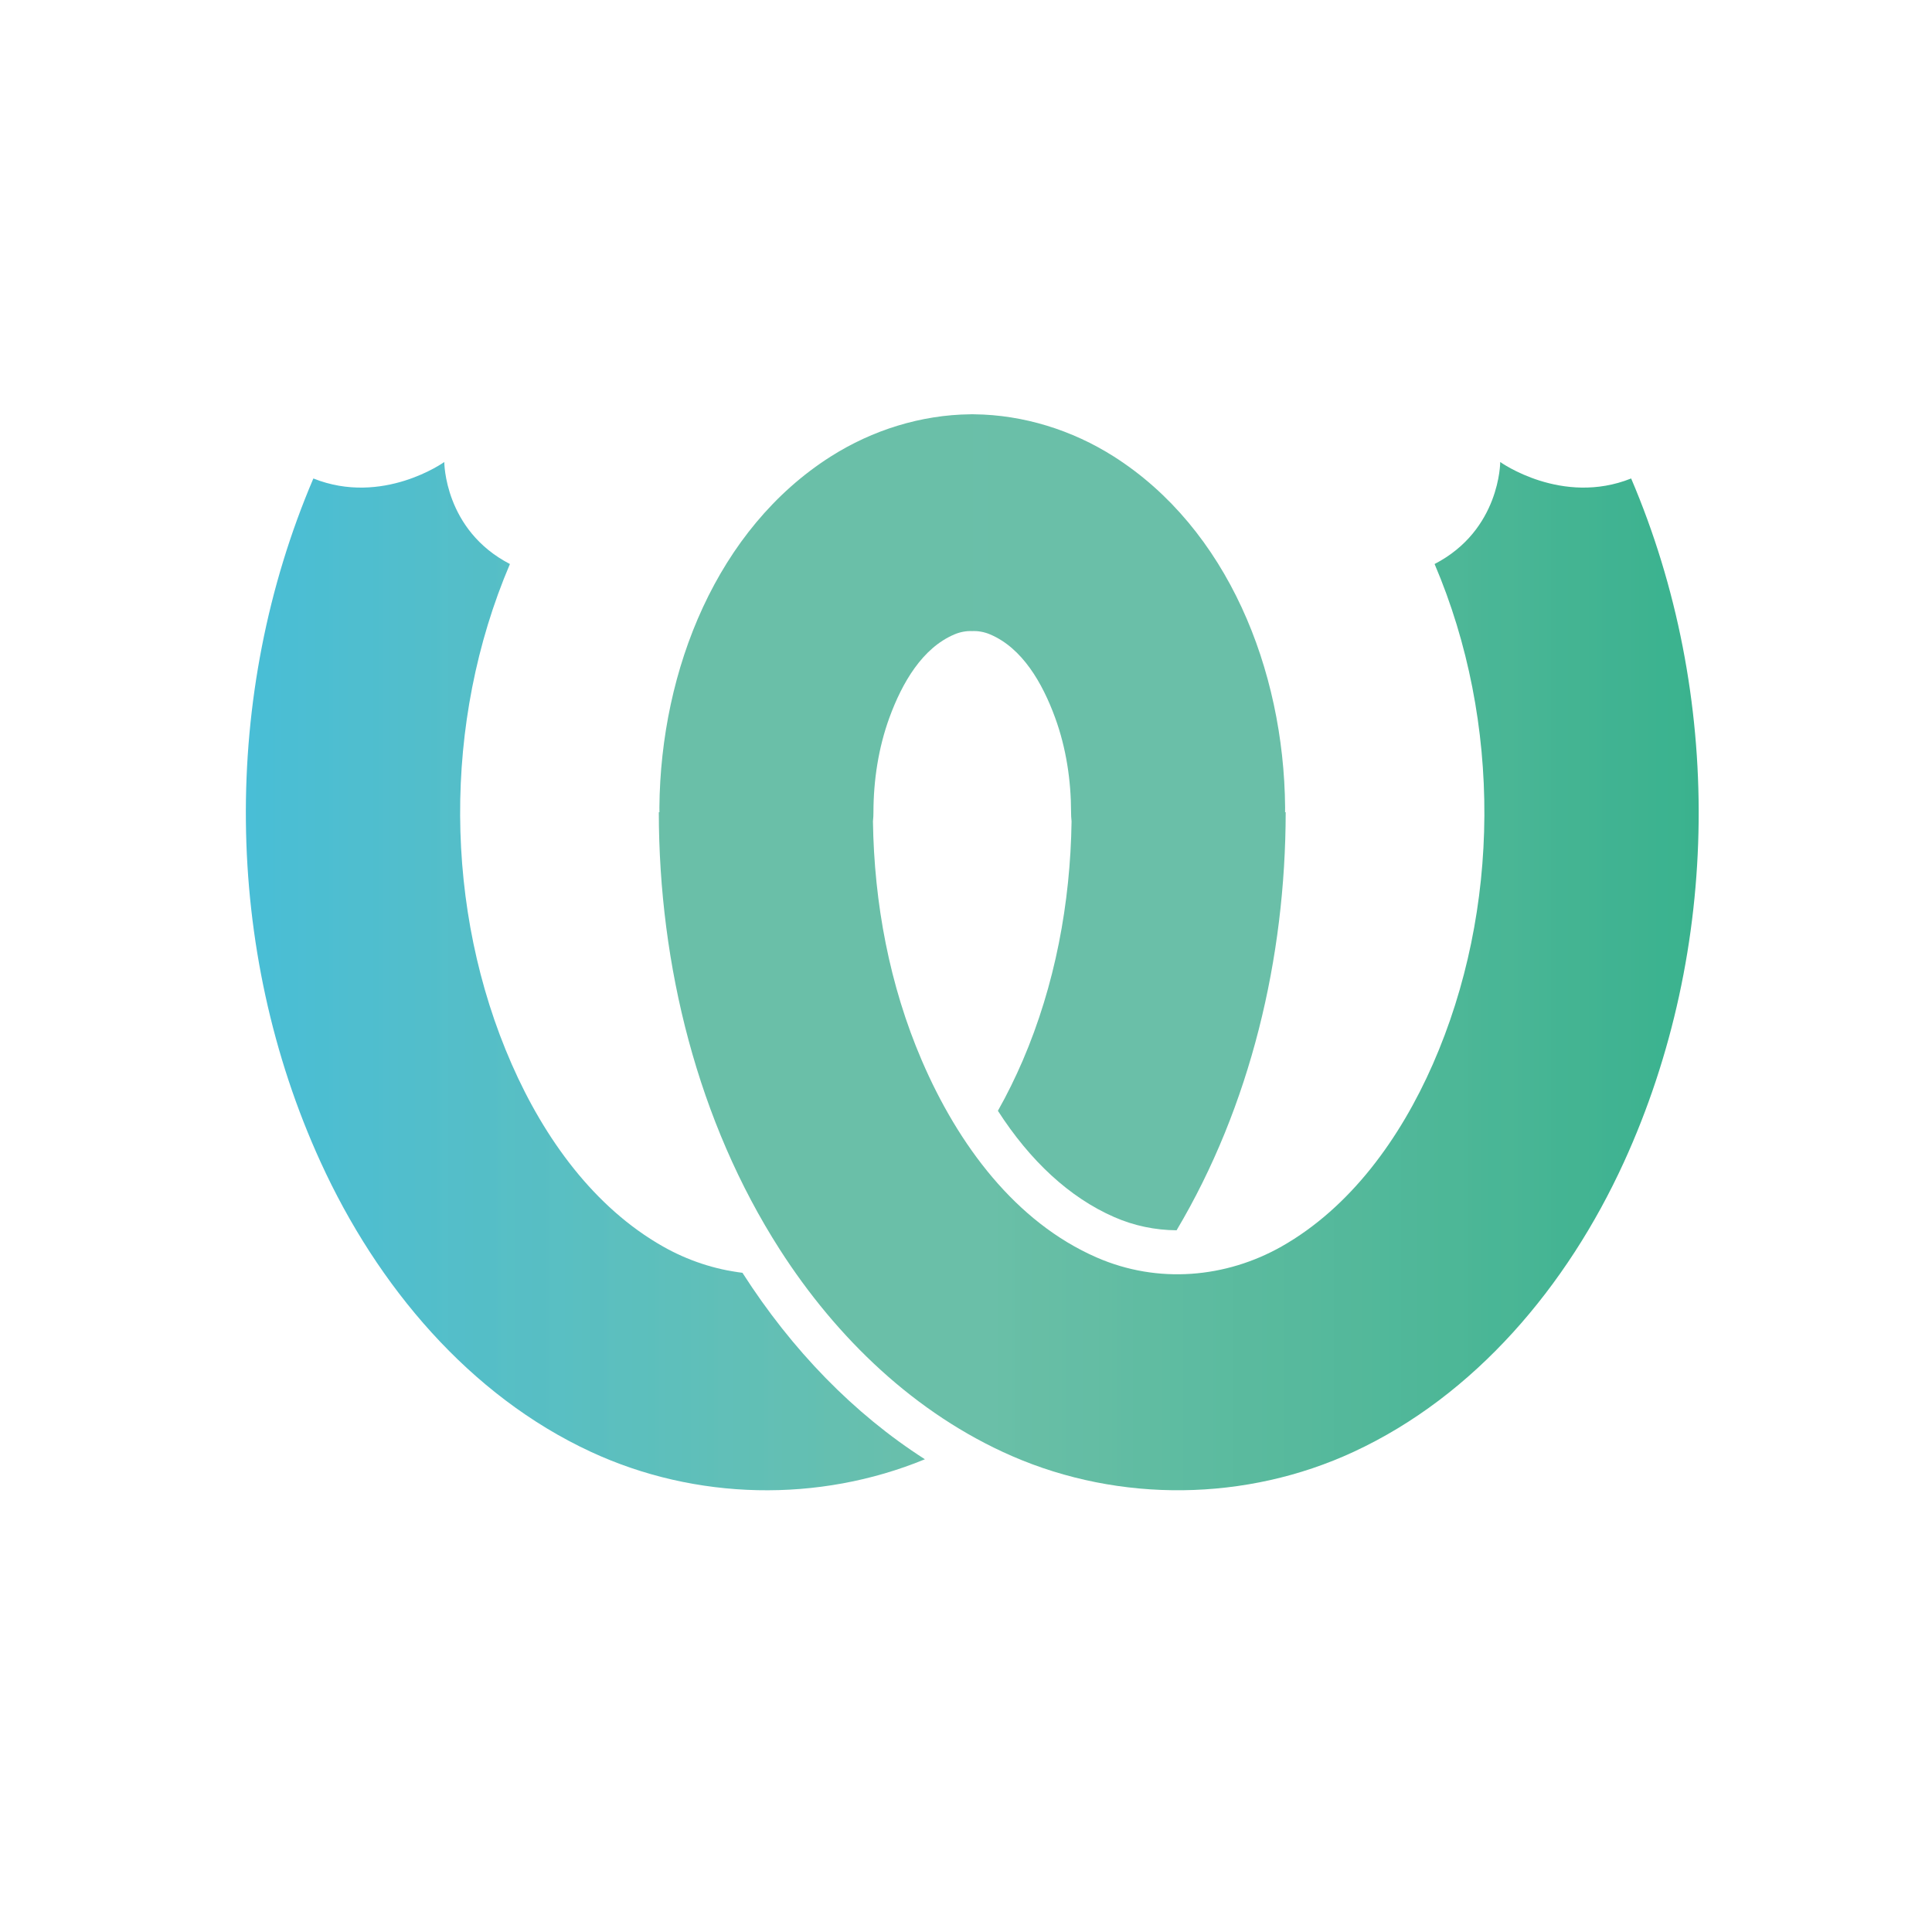
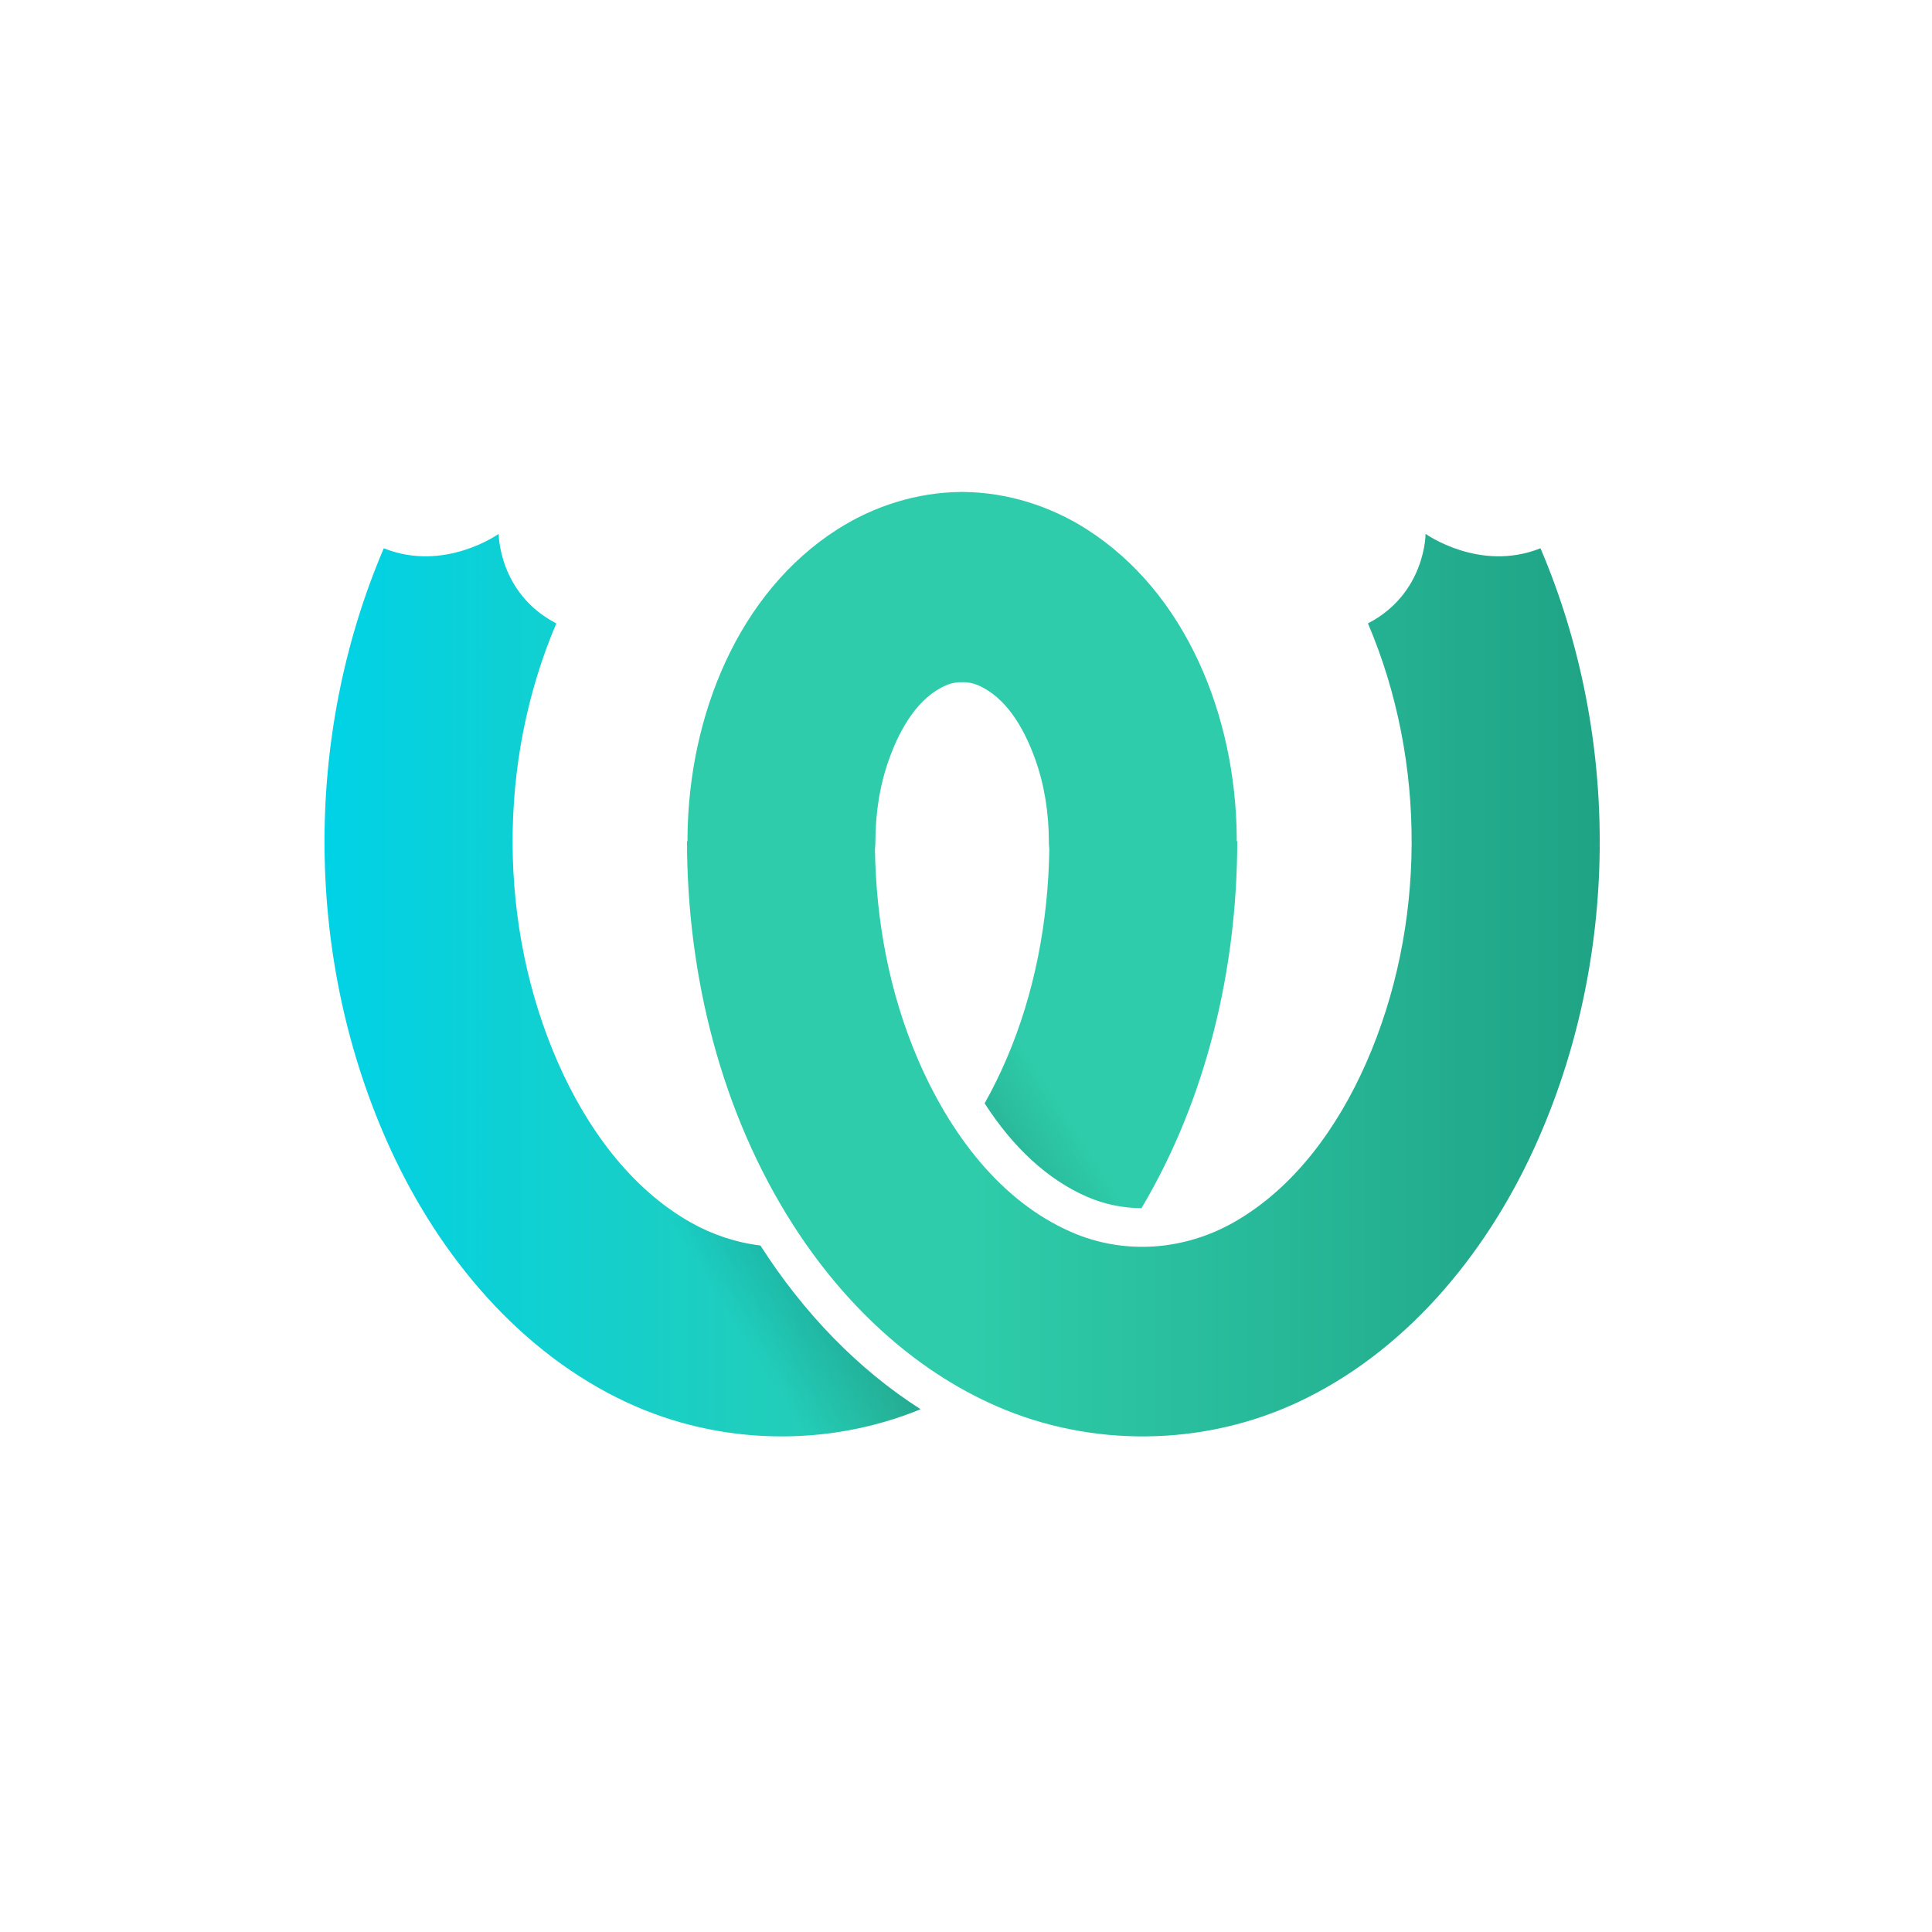
- <svg xmlns="http://www.w3.org/2000/svg" width="1000" height="1000" viewBox="130 270 155 100" version="1.1" xml:space="preserve" style="clip-rule:evenodd;fill-rule:evenodd;stroke-linejoin:round;stroke-miterlimit:1.414" id="svg39">
-   <defs>
-     <clipPath id="clip1">
-       <path d="M 149 275 L 234 275 L 234 363 L 149 363 Z M 149 275 " />
-     </clipPath>
-     <clipPath id="clip2">
-       <path d="M 224.395 341.203 C 222.695 341.191 221 340.848 219.402 340.148 C 215.805 338.582 212.637 335.625 210.059 331.617 C 210.797 330.312 211.457 328.961 212.051 327.586 C 214.641 321.555 215.875 314.953 215.969 308.398 C 215.957 308.27 215.945 308.141 215.938 308.008 L 215.93 307.672 C 215.926 305.102 215.535 302.496 214.648 300.074 C 213.629 297.281 212.008 294.484 209.43 293.395 C 208.961 293.195 208.473 293.113 207.98 293.125 C 204.742 287.066 204.637 281.266 207.98 275.738 C 208.039 275.738 208.102 275.738 208.16 275.738 C 212.105 275.781 216.016 277 219.359 279.125 C 228.465 284.914 233.004 296.195 233.102 307.273 C 233.105 307.402 233.102 307.531 233.098 307.66 L 233.148 307.66 C 233.137 319.367 230.32 331.238 224.395 341.203 Z M 204.203 359.574 C 195.699 363.074 185.824 362.887 177.395 358.973 C 167.695 354.473 160.285 345.723 155.723 335.734 C 147.914 318.652 147.738 298.23 155.141 280.887 C 160.699 283.109 165.645 279.566 165.645 279.566 C 165.645 279.566 165.633 285.02 170.91 287.75 C 165.496 300.441 165.625 315.516 171.055 327.879 C 173.664 333.828 177.656 339.367 183.191 342.504 C 185.164 343.621 187.332 344.344 189.566 344.613 C 189.574 344.625 189.582 344.637 189.59 344.652 C 193.531 350.801 198.5 355.926 204.203 359.574 Z M 204.203 359.574 " />
-     </clipPath>
-     <linearGradient id="linear0" gradientUnits="userSpaceOnUse" x1="-0.035" y1="0" x2="1.465" y2="0" gradientTransform="matrix(56.94724,0,0,56.94724,149.7232,308.59)">
-       <stop offset="0" style="stop-color:rgb(28.627%,74.51%,83.922%);stop-opacity:1;" />
-       <stop offset="0.031" style="stop-color:rgb(28.627%,74.51%,83.922%);stop-opacity:1;" />
-       <stop offset="0.039" style="stop-color:rgb(28.627%,74.51%,83.53%);stop-opacity:1;" />
-       <stop offset="0.047" style="stop-color:rgb(28.627%,74.51%,83.53%);stop-opacity:1;" />
-       <stop offset="0.055" style="stop-color:rgb(29.411%,74.51%,83.138%);stop-opacity:1;" />
-       <stop offset="0.062" style="stop-color:rgb(29.411%,74.51%,82.745%);stop-opacity:1;" />
-       <stop offset="0.07" style="stop-color:rgb(29.411%,74.51%,82.745%);stop-opacity:1;" />
-       <stop offset="0.078" style="stop-color:rgb(29.803%,74.51%,82.745%);stop-opacity:1;" />
-       <stop offset="0.086" style="stop-color:rgb(29.803%,74.51%,82.353%);stop-opacity:1;" />
-       <stop offset="0.094" style="stop-color:rgb(29.803%,74.51%,81.961%);stop-opacity:1;" />
-       <stop offset="0.102" style="stop-color:rgb(29.803%,74.51%,81.961%);stop-opacity:1;" />
-       <stop offset="0.109" style="stop-color:rgb(30.588%,74.51%,81.961%);stop-opacity:1;" />
-       <stop offset="0.117" style="stop-color:rgb(30.588%,74.51%,81.569%);stop-opacity:1;" />
-       <stop offset="0.125" style="stop-color:rgb(30.98%,74.51%,81.177%);stop-opacity:1;" />
-       <stop offset="0.133" style="stop-color:rgb(30.98%,74.51%,81.177%);stop-opacity:1;" />
-       <stop offset="0.141" style="stop-color:rgb(30.98%,74.51%,81.177%);stop-opacity:1;" />
-       <stop offset="0.148" style="stop-color:rgb(30.98%,74.51%,80.785%);stop-opacity:1;" />
-       <stop offset="0.156" style="stop-color:rgb(31.764%,74.51%,80.785%);stop-opacity:1;" />
-       <stop offset="0.164" style="stop-color:rgb(31.764%,74.51%,80.392%);stop-opacity:1;" />
-       <stop offset="0.172" style="stop-color:rgb(31.764%,74.51%,80%);stop-opacity:1;" />
-       <stop offset="0.18" style="stop-color:rgb(31.764%,74.51%,80%);stop-opacity:1;" />
-       <stop offset="0.188" style="stop-color:rgb(32.156%,74.51%,79.608%);stop-opacity:1;" />
-       <stop offset="0.195" style="stop-color:rgb(32.156%,74.51%,79.608%);stop-opacity:1;" />
-       <stop offset="0.203" style="stop-color:rgb(32.156%,74.51%,79.216%);stop-opacity:1;" />
-       <stop offset="0.211" style="stop-color:rgb(32.941%,74.902%,79.216%);stop-opacity:1;" />
-       <stop offset="0.219" style="stop-color:rgb(32.941%,74.51%,78.824%);stop-opacity:1;" />
-       <stop offset="0.227" style="stop-color:rgb(32.941%,74.51%,78.824%);stop-opacity:1;" />
-       <stop offset="0.234" style="stop-color:rgb(32.941%,74.51%,78.432%);stop-opacity:1;" />
-       <stop offset="0.242" style="stop-color:rgb(32.941%,74.51%,78.04%);stop-opacity:1;" />
-       <stop offset="0.25" style="stop-color:rgb(32.941%,74.51%,78.04%);stop-opacity:1;" />
-       <stop offset="0.258" style="stop-color:rgb(33.333%,74.51%,78.04%);stop-opacity:1;" />
-       <stop offset="0.266" style="stop-color:rgb(34.117%,74.902%,77.647%);stop-opacity:1;" />
-       <stop offset="0.273" style="stop-color:rgb(34.117%,74.902%,77.255%);stop-opacity:1;" />
-       <stop offset="0.281" style="stop-color:rgb(34.117%,74.51%,77.255%);stop-opacity:1;" />
-       <stop offset="0.289" style="stop-color:rgb(34.117%,74.51%,77.255%);stop-opacity:1;" />
-       <stop offset="0.297" style="stop-color:rgb(34.117%,74.51%,76.863%);stop-opacity:1;" />
-       <stop offset="0.305" style="stop-color:rgb(34.117%,74.51%,76.471%);stop-opacity:1;" />
-       <stop offset="0.312" style="stop-color:rgb(34.901%,74.902%,76.471%);stop-opacity:1;" />
-       <stop offset="0.32" style="stop-color:rgb(34.901%,74.902%,76.471%);stop-opacity:1;" />
-       <stop offset="0.328" style="stop-color:rgb(34.901%,74.902%,76.079%);stop-opacity:1;" />
-       <stop offset="0.336" style="stop-color:rgb(35.294%,74.902%,75.687%);stop-opacity:1;" />
-       <stop offset="0.344" style="stop-color:rgb(35.294%,74.902%,75.294%);stop-opacity:1;" />
-       <stop offset="0.352" style="stop-color:rgb(35.294%,74.51%,75.294%);stop-opacity:1;" />
-       <stop offset="0.359" style="stop-color:rgb(35.294%,74.51%,75.294%);stop-opacity:1;" />
-       <stop offset="0.367" style="stop-color:rgb(36.078%,74.902%,74.902%);stop-opacity:1;" />
-       <stop offset="0.375" style="stop-color:rgb(36.078%,74.902%,74.51%);stop-opacity:1;" />
-       <stop offset="0.383" style="stop-color:rgb(36.078%,74.902%,74.51%);stop-opacity:1;" />
-       <stop offset="0.391" style="stop-color:rgb(36.078%,74.902%,74.118%);stop-opacity:1;" />
-       <stop offset="0.398" style="stop-color:rgb(36.078%,74.902%,74.118%);stop-opacity:1;" />
-       <stop offset="0.406" style="stop-color:rgb(36.078%,74.902%,73.726%);stop-opacity:1;" />
-       <stop offset="0.414" style="stop-color:rgb(36.862%,74.902%,73.726%);stop-opacity:1;" />
-       <stop offset="0.422" style="stop-color:rgb(36.862%,74.902%,73.334%);stop-opacity:1;" />
-       <stop offset="0.43" style="stop-color:rgb(36.862%,74.902%,73.334%);stop-opacity:1;" />
-       <stop offset="0.438" style="stop-color:rgb(36.862%,74.902%,72.942%);stop-opacity:1;" />
-       <stop offset="0.445" style="stop-color:rgb(37.254%,74.902%,72.942%);stop-opacity:1;" />
-       <stop offset="0.453" style="stop-color:rgb(37.254%,74.902%,72.549%);stop-opacity:1;" />
-       <stop offset="0.461" style="stop-color:rgb(37.254%,74.902%,72.157%);stop-opacity:1;" />
-       <stop offset="0.469" style="stop-color:rgb(38.039%,74.902%,72.157%);stop-opacity:1;" />
-       <stop offset="0.477" style="stop-color:rgb(38.039%,74.902%,72.157%);stop-opacity:1;" />
-       <stop offset="0.484" style="stop-color:rgb(38.039%,74.902%,71.765%);stop-opacity:1;" />
-       <stop offset="0.492" style="stop-color:rgb(38.039%,74.902%,71.373%);stop-opacity:1;" />
-       <stop offset="0.5" style="stop-color:rgb(38.039%,74.902%,70.981%);stop-opacity:1;" />
-       <stop offset="0.508" style="stop-color:rgb(38.039%,74.902%,70.981%);stop-opacity:1;" />
-       <stop offset="0.516" style="stop-color:rgb(38.823%,74.902%,70.981%);stop-opacity:1;" />
-       <stop offset="0.523" style="stop-color:rgb(38.823%,74.902%,70.589%);stop-opacity:1;" />
-       <stop offset="0.531" style="stop-color:rgb(38.823%,74.902%,70.197%);stop-opacity:1;" />
-       <stop offset="0.539" style="stop-color:rgb(38.823%,74.902%,70.197%);stop-opacity:1;" />
-       <stop offset="0.547" style="stop-color:rgb(38.823%,74.902%,70.197%);stop-opacity:1;" />
-       <stop offset="0.555" style="stop-color:rgb(38.823%,74.902%,69.804%);stop-opacity:1;" />
-       <stop offset="0.562" style="stop-color:rgb(39.215%,74.902%,69.412%);stop-opacity:1;" />
-       <stop offset="0.57" style="stop-color:rgb(39.607%,74.902%,69.02%);stop-opacity:1;" />
-       <stop offset="0.578" style="stop-color:rgb(39.607%,74.902%,69.02%);stop-opacity:1;" />
-       <stop offset="0.586" style="stop-color:rgb(39.607%,74.902%,69.02%);stop-opacity:1;" />
-       <stop offset="0.594" style="stop-color:rgb(39.999%,74.902%,68.628%);stop-opacity:1;" />
-       <stop offset="0.602" style="stop-color:rgb(39.999%,74.902%,68.236%);stop-opacity:1;" />
-       <stop offset="0.609" style="stop-color:rgb(39.999%,74.902%,68.236%);stop-opacity:1;" />
-       <stop offset="0.617" style="stop-color:rgb(40.392%,74.902%,68.236%);stop-opacity:1;" />
-       <stop offset="0.625" style="stop-color:rgb(40.784%,74.902%,67.844%);stop-opacity:1;" />
-       <stop offset="0.633" style="stop-color:rgb(40.784%,74.902%,67.451%);stop-opacity:1;" />
-       <stop offset="0.641" style="stop-color:rgb(40.784%,74.902%,67.059%);stop-opacity:1;" />
-       <stop offset="0.648" style="stop-color:rgb(40.784%,74.902%,67.059%);stop-opacity:1;" />
-       <stop offset="0.656" style="stop-color:rgb(40.784%,74.902%,67.059%);stop-opacity:1;" />
-       <stop offset="0.664" style="stop-color:rgb(40.784%,74.902%,66.667%);stop-opacity:1;" />
-       <stop offset="0.672" style="stop-color:rgb(41.568%,74.902%,66.275%);stop-opacity:1;" />
-       <stop offset="0.68" style="stop-color:rgb(41.568%,74.902%,66.275%);stop-opacity:1;" />
-       <stop offset="0.688" style="stop-color:rgb(41.568%,74.902%,66.275%);stop-opacity:1;" />
-       <stop offset="0.75" style="stop-color:rgb(41.568%,74.902%,65.883%);stop-opacity:1;" />
-       <stop offset="1" style="stop-color:rgb(41.568%,74.902%,65.883%);stop-opacity:1;" />
-     </linearGradient>
-     <clipPath id="clip3">
-       <path d="M 173 320 L 230 320 L 230 363 L 173 363 Z M 173 320 " />
-     </clipPath>
-     <clipPath id="clip4">
-       <path d="M 224.391 341.207 C 222.691 341.195 221 340.852 219.402 340.156 C 215.805 338.586 212.637 335.625 210.059 331.621 C 210.793 330.312 211.457 328.961 212.051 327.586 C 212.832 325.766 213.488 323.898 214.031 321.992 C 215.281 317.578 231.914 323.18 229.375 330.453 C 228.066 334.203 226.41 337.816 224.391 341.207 Z M 204.199 359.578 C 195.699 363.074 185.82 362.887 177.395 358.973 C 167.695 354.473 177.656 339.367 183.191 342.504 C 185.164 343.617 187.332 344.34 189.562 344.613 C 189.574 344.629 189.582 344.641 189.59 344.656 C 193.531 350.805 198.496 355.93 204.199 359.578 Z M 204.199 359.578 " />
-     </clipPath>
-     <clipPath id="clip5">
-       <path d="M 149.207 327.074 L 181.102 389.172 L 250.402 353.574 L 218.508 291.48 Z M 149.207 327.074 " />
-     </clipPath>
-     <filter id="alpha" filterUnits="objectBoundingBox" x="0%" y="0%" width="100%" height="100%">
-       <feColorMatrix type="matrix" in="SourceGraphic" values="0 0 0 0 1 0 0 0 0 1 0 0 0 0 1 0 0 0 1 0" />
-     </filter>
-     <clipPath id="clip6">
-       <path d="M 182 275 L 267 275 L 267 363 L 182 363 Z M 182 275 " />
-     </clipPath>
-     <clipPath id="clip7">
-       <path d="M 182.906 307.66 C 182.902 307.531 182.898 307.402 182.902 307.273 C 183 296.195 187.543 284.914 196.648 279.125 C 199.992 277 203.898 275.781 207.844 275.738 C 207.902 275.738 207.965 275.738 208.023 275.738 L 208.023 293.125 C 207.535 293.113 207.043 293.195 206.574 293.395 C 203.996 294.484 202.375 297.281 201.355 300.074 C 200.473 302.496 200.078 305.102 200.074 307.672 L 200.066 308.008 C 200.059 308.141 200.047 308.27 200.035 308.398 C 200.129 314.953 201.363 321.555 203.957 327.586 C 206.859 334.336 211.477 340.551 217.992 343.387 C 222.91 345.531 228.359 345.023 232.816 342.504 C 238.348 339.367 242.34 333.828 244.953 327.879 C 250.379 315.516 250.508 300.441 245.094 287.75 C 250.371 285.02 250.359 279.566 250.359 279.566 C 250.359 279.566 255.305 283.109 260.863 280.887 C 268.27 298.23 268.09 318.652 260.285 335.734 C 255.719 345.723 248.309 354.473 238.609 358.973 C 229.977 362.98 219.828 363.078 211.188 359.316 C 203.422 355.93 197.109 349.836 192.562 342.746 C 185.984 332.48 182.867 319.98 182.855 307.66 Z M 182.906 307.66 " />
-     </clipPath>
-     <linearGradient id="linear1" gradientUnits="userSpaceOnUse" x1="-0.035" y1="0" x2="1.467" y2="0" gradientTransform="matrix(-56.85093,0,0,-56.85093,266.2806,310.0247)">
-       <stop offset="0" style="stop-color:rgb(22.745%,69.804%,55.687%);stop-opacity:1;" />
-       <stop offset="0.031" style="stop-color:rgb(22.745%,69.804%,55.687%);stop-opacity:1;" />
-       <stop offset="0.047" style="stop-color:rgb(23.529%,70.197%,56.079%);stop-opacity:1;" />
-       <stop offset="0.062" style="stop-color:rgb(23.529%,70.197%,56.471%);stop-opacity:1;" />
-       <stop offset="0.078" style="stop-color:rgb(24.313%,70.197%,56.471%);stop-opacity:1;" />
-       <stop offset="0.094" style="stop-color:rgb(25.098%,70.197%,56.863%);stop-opacity:1;" />
-       <stop offset="0.109" style="stop-color:rgb(25.098%,70.197%,57.256%);stop-opacity:1;" />
-       <stop offset="0.125" style="stop-color:rgb(25.882%,70.589%,57.256%);stop-opacity:1;" />
-       <stop offset="0.141" style="stop-color:rgb(26.666%,70.589%,57.256%);stop-opacity:1;" />
-       <stop offset="0.156" style="stop-color:rgb(26.666%,70.589%,57.648%);stop-opacity:1;" />
-       <stop offset="0.172" style="stop-color:rgb(27.451%,70.981%,58.04%);stop-opacity:1;" />
-       <stop offset="0.188" style="stop-color:rgb(28.235%,70.981%,58.432%);stop-opacity:1;" />
-       <stop offset="0.203" style="stop-color:rgb(29.019%,71.373%,58.432%);stop-opacity:1;" />
-       <stop offset="0.219" style="stop-color:rgb(28.627%,71.373%,58.824%);stop-opacity:1;" />
-       <stop offset="0.234" style="stop-color:rgb(29.411%,71.373%,58.824%);stop-opacity:1;" />
-       <stop offset="0.25" style="stop-color:rgb(30.196%,71.765%,59.216%);stop-opacity:1;" />
-       <stop offset="0.266" style="stop-color:rgb(30.196%,71.765%,59.216%);stop-opacity:1;" />
-       <stop offset="0.281" style="stop-color:rgb(30.98%,71.765%,59.608%);stop-opacity:1;" />
-       <stop offset="0.297" style="stop-color:rgb(31.372%,71.765%,60.001%);stop-opacity:1;" />
-       <stop offset="0.312" style="stop-color:rgb(31.372%,72.157%,60.393%);stop-opacity:1;" />
-       <stop offset="0.328" style="stop-color:rgb(32.156%,72.157%,60.393%);stop-opacity:1;" />
-       <stop offset="0.344" style="stop-color:rgb(32.941%,72.157%,60.393%);stop-opacity:1;" />
-       <stop offset="0.359" style="stop-color:rgb(32.941%,72.157%,60.785%);stop-opacity:1;" />
-       <stop offset="0.375" style="stop-color:rgb(33.333%,72.549%,61.177%);stop-opacity:1;" />
-       <stop offset="0.391" style="stop-color:rgb(34.117%,72.549%,61.177%);stop-opacity:1;" />
-       <stop offset="0.406" style="stop-color:rgb(34.117%,72.549%,61.569%);stop-opacity:1;" />
-       <stop offset="0.422" style="stop-color:rgb(34.509%,72.942%,61.569%);stop-opacity:1;" />
-       <stop offset="0.438" style="stop-color:rgb(35.294%,72.942%,61.961%);stop-opacity:1;" />
-       <stop offset="0.453" style="stop-color:rgb(35.294%,72.942%,61.961%);stop-opacity:1;" />
-       <stop offset="0.469" style="stop-color:rgb(35.686%,73.334%,62.354%);stop-opacity:1;" />
-       <stop offset="0.484" style="stop-color:rgb(36.47%,73.334%,62.746%);stop-opacity:1;" />
-       <stop offset="0.5" style="stop-color:rgb(36.47%,73.334%,63.138%);stop-opacity:1;" />
-       <stop offset="0.516" style="stop-color:rgb(36.862%,73.726%,63.138%);stop-opacity:1;" />
-       <stop offset="0.531" style="stop-color:rgb(37.646%,73.726%,63.138%);stop-opacity:1;" />
-       <stop offset="0.547" style="stop-color:rgb(37.646%,73.726%,63.53%);stop-opacity:1;" />
-       <stop offset="0.562" style="stop-color:rgb(38.039%,73.726%,63.922%);stop-opacity:1;" />
-       <stop offset="0.578" style="stop-color:rgb(38.823%,74.118%,63.922%);stop-opacity:1;" />
-       <stop offset="0.594" style="stop-color:rgb(39.215%,74.118%,64.314%);stop-opacity:1;" />
-       <stop offset="0.609" style="stop-color:rgb(39.215%,74.118%,64.706%);stop-opacity:1;" />
-       <stop offset="0.625" style="stop-color:rgb(39.999%,74.51%,64.706%);stop-opacity:1;" />
-       <stop offset="0.641" style="stop-color:rgb(40.392%,74.51%,64.706%);stop-opacity:1;" />
-       <stop offset="0.656" style="stop-color:rgb(40.392%,74.51%,65.099%);stop-opacity:1;" />
-       <stop offset="0.672" style="stop-color:rgb(41.176%,74.902%,65.491%);stop-opacity:1;" />
-       <stop offset="0.688" style="stop-color:rgb(41.568%,74.902%,65.883%);stop-opacity:1;" />
-       <stop offset="0.75" style="stop-color:rgb(41.568%,74.902%,65.883%);stop-opacity:1;" />
-       <stop offset="1" style="stop-color:rgb(41.568%,74.902%,65.883%);stop-opacity:1;" />
-     </linearGradient>
-   </defs>
-   <g id="surface1">
-     <g clip-path="url(#clip1)" clip-rule="nonzero">
-       <g clip-path="url(#clip2)" clip-rule="nonzero">
-         <path style=" stroke:none;fill-rule:nonzero;fill:url(#linear0);" d="M 147.738 275.738 L 147.738 363.074 L 233.148 363.074 L 233.148 275.738 Z M 147.738 275.738 " />
-       </g>
-     </g>
-     <g clip-path="url(#clip6)" clip-rule="nonzero">
-       <g clip-path="url(#clip7)" clip-rule="nonzero">
-         <path style=" stroke:none;fill-rule:nonzero;fill:url(#linear1);" d="M 268.27 363.078 L 268.27 275.738 L 182.855 275.738 L 182.855 363.078 Z M 268.27 363.078 " />
-       </g>
-     </g>
+ <svg xmlns="http://www.w3.org/2000/svg" height="300" viewBox="0 0 300 300" width="300" version="1.1" id="svg31">
+   <defs id="defs35" />
+   <linearGradient id="a" x1="0.396" x2="98.808" y1="55.253" y2="55.253" gradientTransform="scale(0.9830842,1.017207)" gradientUnits="userSpaceOnUse">
+     <stop offset="0" stop-color="#00d2e6" id="stop2" />
+     <stop offset="1" stop-color="#2eccaa" id="stop4" />
+   </linearGradient>
+   <linearGradient id="b" x1="49.017" x2="99.793" y1="137.887" y2="113.962" gradientTransform="scale(1.163062,0.8597997)" gradientUnits="userSpaceOnUse">
+     <stop offset="0" stop-opacity="0" id="stop7" />
+     <stop offset=".514" id="stop9" />
+     <stop offset="1" stop-opacity="0" id="stop11" />
+   </linearGradient>
+   <linearGradient id="c" x1="201.822" x2="103.577" y1="57.649" y2="57.649" gradientTransform="scale(0.9830842,1.017207)" gradientUnits="userSpaceOnUse">
+     <stop offset="0" stop-color="#1fa385" id="stop14" />
+     <stop offset="1" stop-color="#2eccaa" id="stop16" />
+   </linearGradient>
+   <g style="fill:none;fill-rule:evenodd" id="g27" transform="translate(50,76)">
+     <path style="fill:url(#a);fill-rule:nonzero" id="path21" d="m 127.247,111.606 c -2.888,-0.015 -5.767,-0.602 -8.48,-1.785 -6.112,-2.663 -11.493,-7.691 -15.872,-14.495 1.249,-2.219 2.374,-4.517 3.378,-6.853 4.405,-10.243 6.5,-21.46 6.661,-32.593 -0.023,-0.221 -0.042,-0.442 -0.055,-0.665 l -0.012,-0.571 c -0.01,-4.365 -0.675,-8.79 -2.177,-12.909 -1.73,-4.746 -4.489,-9.495 -8.865,-11.348 -0.795,-0.336 -1.632,-0.477 -2.464,-0.457 -5.505,-10.289 -5.68,-20.149 0,-29.537 0.101,0 0.206,3.9293e-4 0.307,0.001 6.701,0.074 13.34,2.142 19.021,5.754 15.469,9.835 23.182,29.001 23.352,47.818 0.002,0.221 -3.9e-4,0.441 -0.007,0.662 h 0.087 c -0.023,19.887 -4.805,40.054 -14.875,56.979 z m -34.3,31.216 c -14.448,5.942 -31.228,5.624 -45.549,-1.025 C 30.923,134.15 18.333,119.285 10.58,102.318 -2.682,73.297 -2.986,38.603 9.592,9.137 19.038,12.916 27.437,6.897 27.437,6.897 c 0,0 -0.019,9.261 8.948,13.905 -9.201,21.556 -8.979,47.167 0.241,68.173 4.439,10.107 11.22,19.519 20.619,24.842 3.355,1.9 7.041,3.126 10.833,3.586 0.014,0.022 0.028,0.044 0.042,0.066 6.697,10.449 15.132,19.157 24.828,25.354 z" />
+     <path style="opacity:0.3;fill:url(#b)" id="path23" d="m 127.243,111.613 c -2.887,-0.015 -5.764,-0.603 -8.475,-1.785 -6.113,-2.663 -11.495,-7.693 -15.874,-14.498 1.249,-2.22 2.375,-4.52 3.381,-6.857 1.328,-3.088 2.446,-6.265 3.364,-9.501 2.128,-7.498 30.382,2.018 26.072,14.371 -2.224,6.373 -5.039,12.509 -8.467,18.27 z m -34.302,31.212 c -14.446,5.94 -31.224,5.62 -45.543,-1.028 -16.476,-7.648 0.447,-33.303 9.847,-27.981 3.353,1.899 7.038,3.125 10.828,3.586 0.016,0.025 0.031,0.049 0.047,0.073 6.695,10.447 15.128,19.153 24.821,25.349 z" />
+     <path style="fill:url(#c);fill-rule:nonzero" id="path25" d="m 56.762,54.628 c -0.007,-0.22 -0.009,-0.441 -0.007,-0.662 C 56.925,35.149 64.638,15.983 80.107,6.148 85.788,2.536 92.427,0.468 99.129,0.394 c 0.101,-7.8585e-4 0.206,-0.001 0.307,-0.001 V 29.93 c -0.833,-0.02 -1.669,0.121 -2.464,0.457 -4.376,1.852 -7.135,6.602 -8.865,11.348 -1.502,4.119 -2.167,8.543 -2.177,12.909 l -0.012,0.571 c -0.014,0.222 -0.032,0.444 -0.055,0.665 0.161,11.134 2.256,22.35 6.661,32.593 4.933,11.472 12.775,22.025 23.847,26.849 8.353,3.64 17.612,2.781 25.182,-1.506 9.399,-5.323 16.18,-14.734 20.619,-24.842 9.22,-21.006 9.442,-46.617 0.241,-68.173 8.967,-4.644 8.948,-13.905 8.948,-13.905 0,0 8.399,6.018 17.845,2.24 12.578,29.466 12.274,64.16 -0.988,93.182 -7.754,16.967 -20.343,31.831 -36.818,39.479 -14.667,6.809 -31.913,6.979 -46.591,0.584 C 91.618,136.632 80.89,126.275 73.172,114.231 61.993,96.788 56.699,75.553 56.676,54.628 Z" />
  </g>
</svg>
